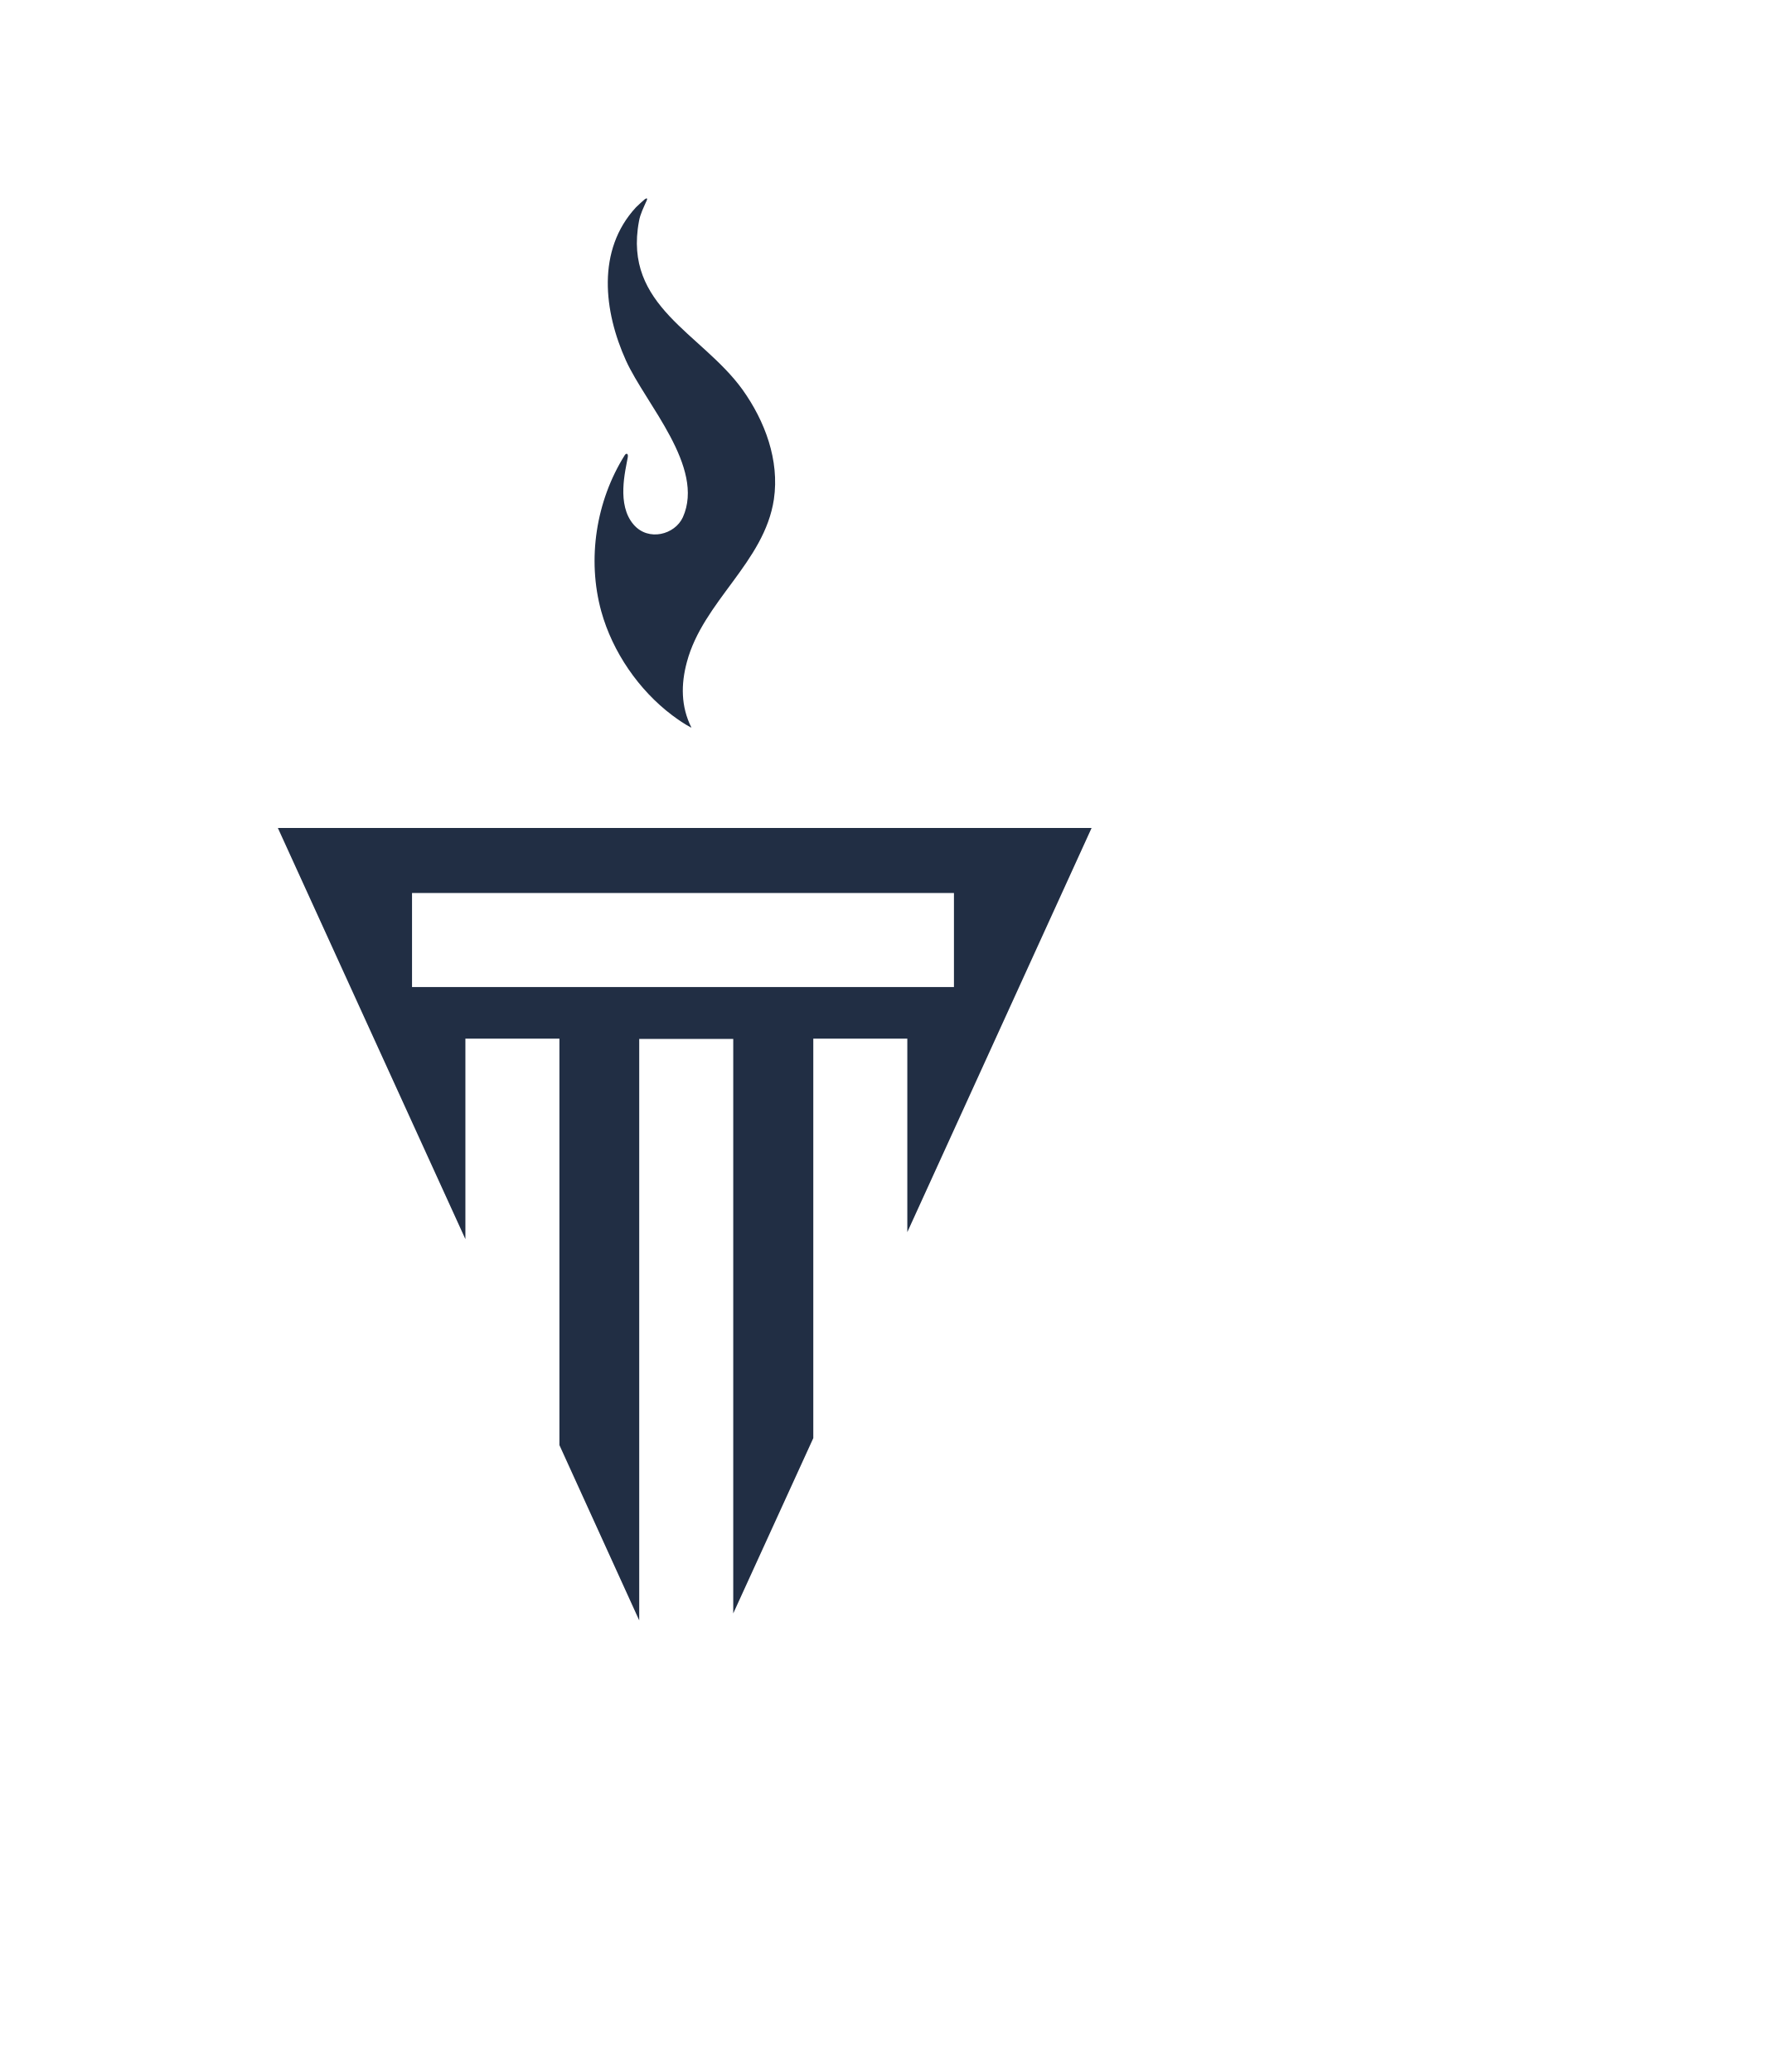
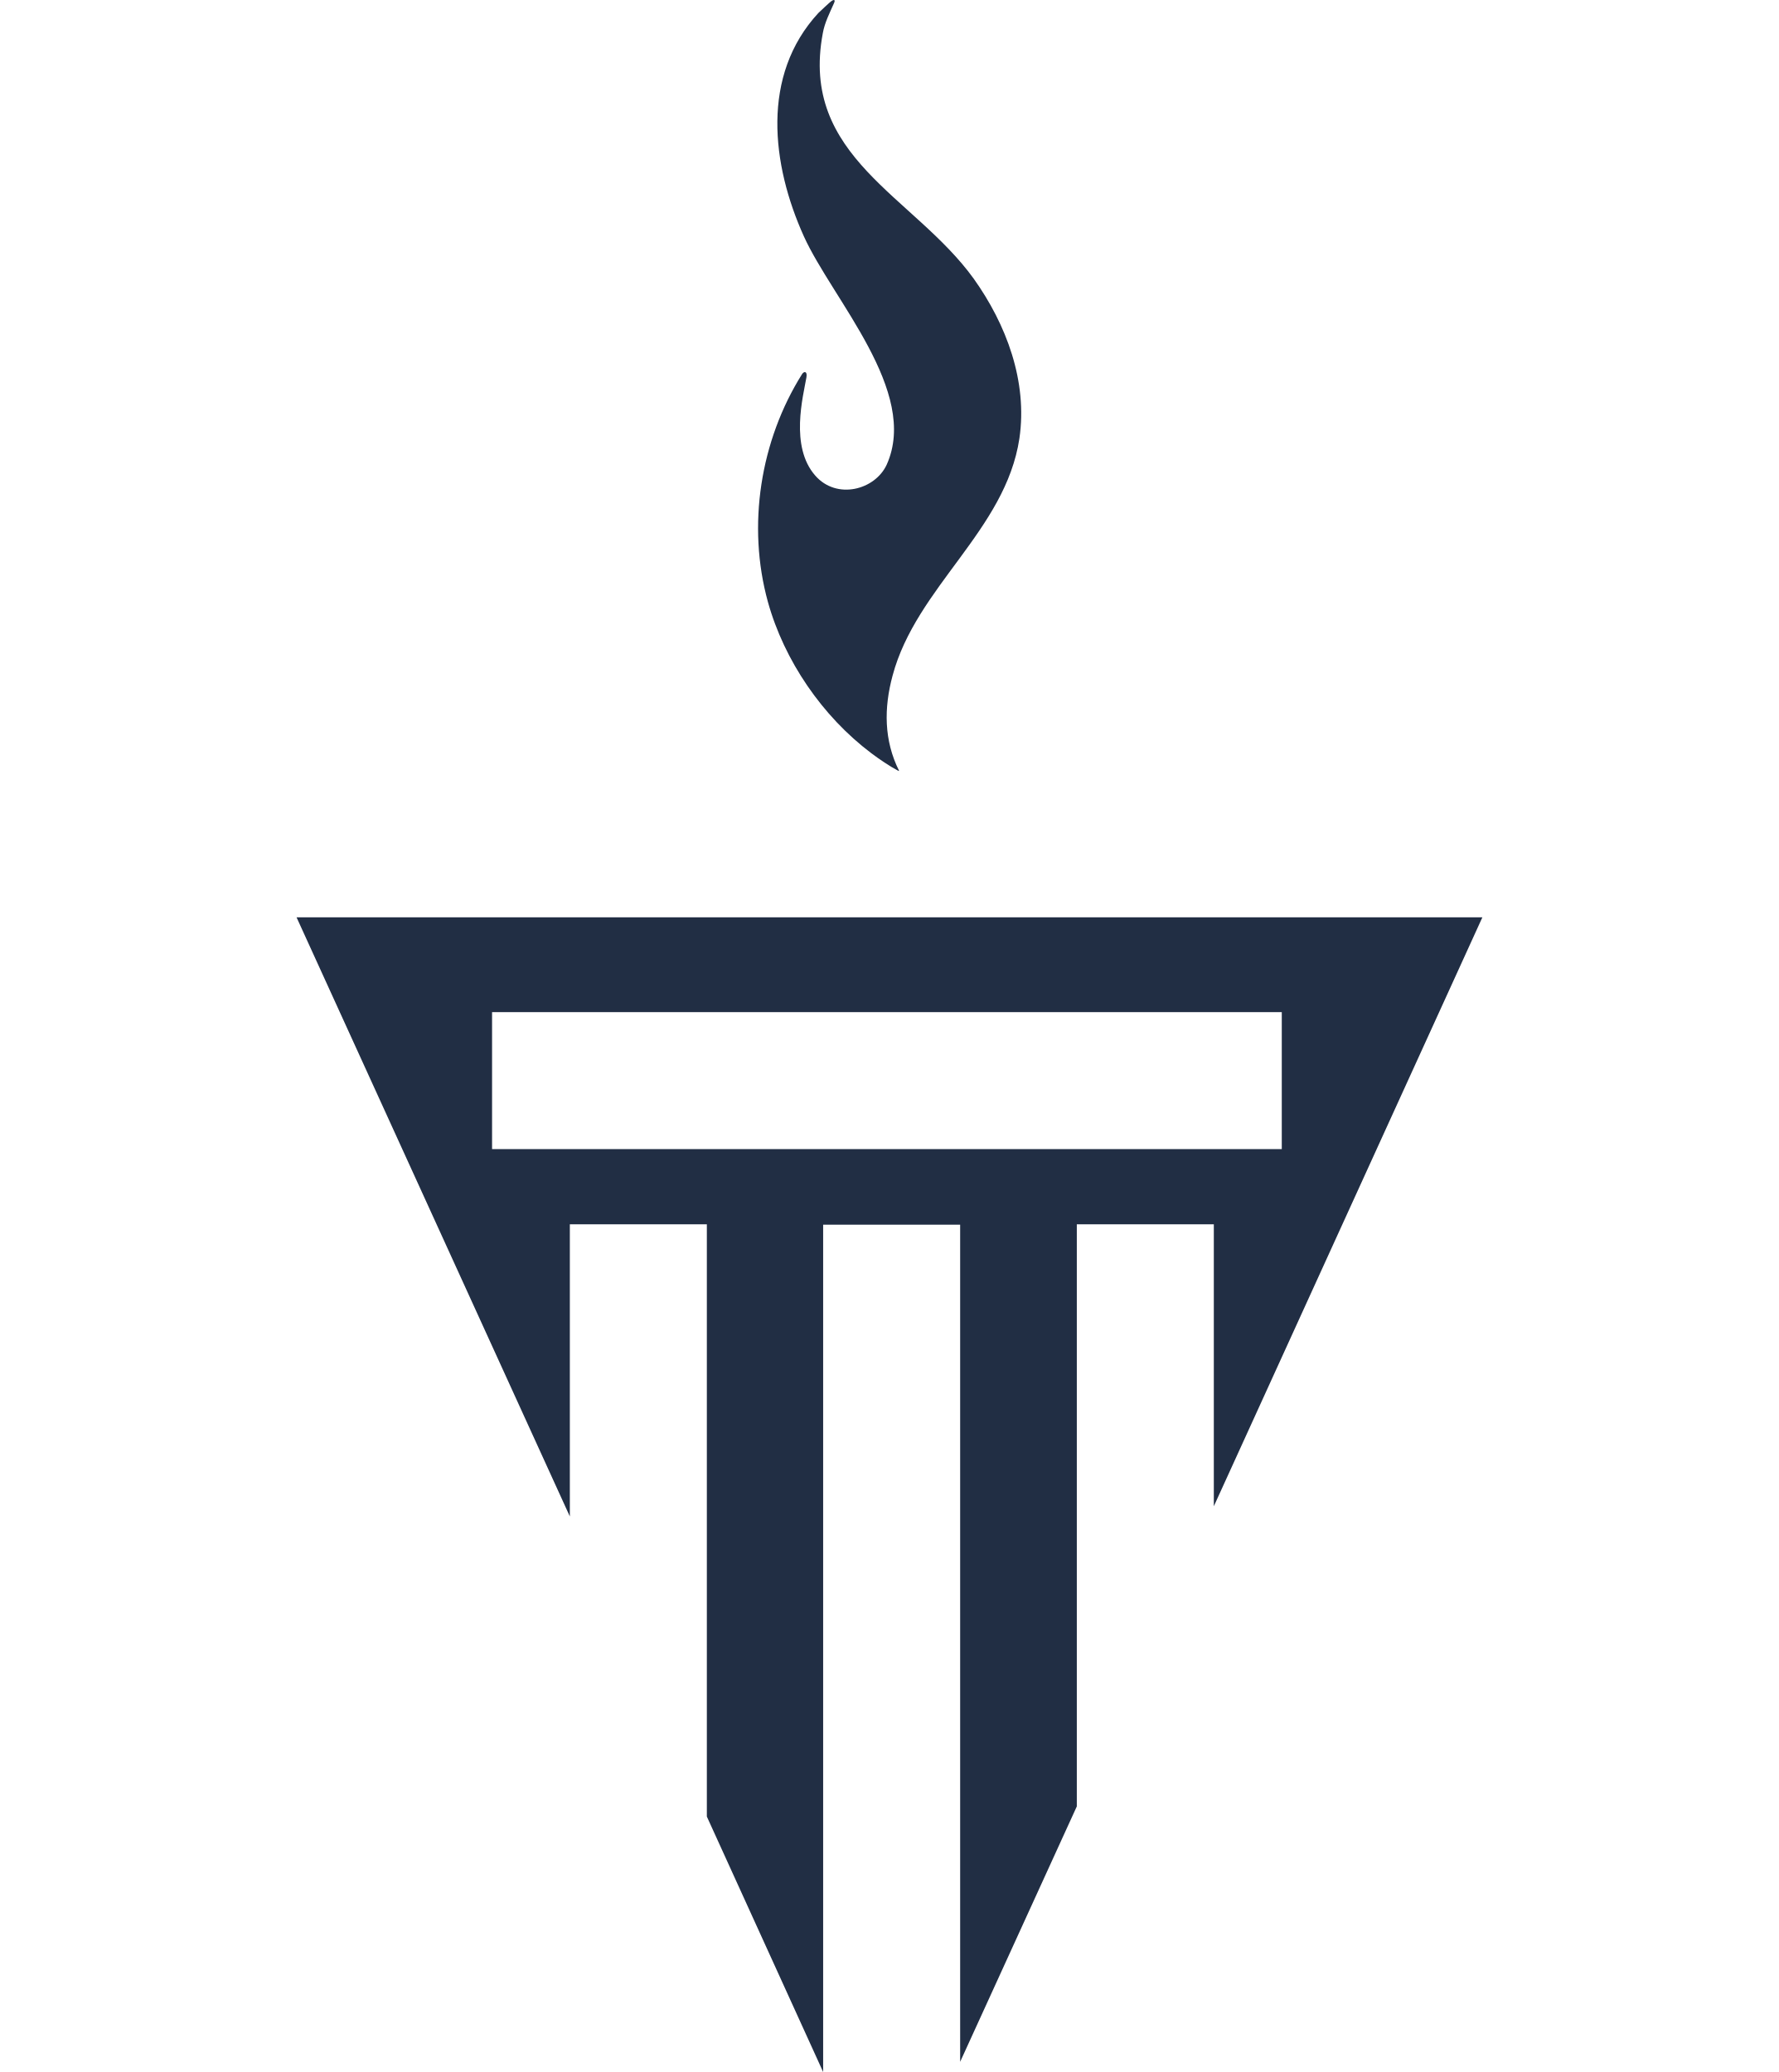
- <svg xmlns="http://www.w3.org/2000/svg" width="700" height="816" viewBox=" -221 23 0 0 816 816" fill="none">
-   <path d="M183.26 409.045h37.023v160.07l31.425 69.037V409.143h37.022v226.259l31.523-69.036V409.045h37.022v76.205l72.572-159.186H109.412L183.26 488zm-21.015-57.35h213.394v37.022H162.245zm109.791-65.206c-2.553-1.375-5.008-3.044-7.365-4.812-13.159-9.918-23.47-24.943-27.889-40.852-5.696-20.623-2.063-43.602 9.231-61.573.491-.786 1.473-.884 1.178.884-.884 5.106-4.517 18.658 2.357 26.514 5.794 6.678 16.203 3.928 19.346-2.946 8.838-19.738-14.632-44.584-22.39-61.671-8.74-19.346-11.686-43.504 3.928-60.394.393-.393 3.24-3.045 3.437-3.143.785-.59 1.276-.491.687.687-1.08 2.455-2.455 5.107-2.946 7.955-6.285 33.487 24.649 43.995 40.754 66.287 8.838 12.373 14.632 27.791 12.374 43.209-3.732 24.845-27.89 40.164-34.273 64.126-2.357 8.74-2.357 17.48 1.768 25.729z" fill="#212E44" />
+ <svg xmlns="http://www.w3.org/2000/svg" width="400" height="466" viewBox="62.521 44.652 183.105 320.007" fill="none" version="1.1">
+   <path d="M104.72 233.74h21.156v91.469l17.957 39.45V233.796h21.155v129.291l18.013 -39.449V233.74h21.155v43.546l41.47 -90.963H62.521L104.72 278.857zm-12.009 -32.771h121.939v21.155H92.711zm62.738 -37.261c-1.459 -0.786 -2.862 -1.739 -4.209 -2.75 -7.519 -5.667 -13.411 -14.253 -15.937 -23.344 -3.255 -11.785 -1.179 -24.915 5.275 -35.185 0.281 -0.449 0.842 -0.505 0.673 0.505 -0.505 2.918 -2.581 10.662 1.347 15.151 3.311 3.816 9.259 2.245 11.055 -1.683 5.05 -11.279 -8.361 -25.477 -12.794 -35.241 -4.994 -11.055 -6.678 -24.859 2.245 -34.511 0.225 -0.225 1.851 -1.74 1.964 -1.796 0.449 -0.337 0.729 -0.281 0.393 0.393 -0.617 1.403 -1.403 2.918 -1.683 4.546 -3.591 19.135 14.085 25.14 23.288 37.878 5.05 7.07 8.361 15.881 7.071 24.691 -2.133 14.197 -15.937 22.951 -19.585 36.643 -1.347 4.994 -1.347 9.989 1.01 14.702z" fill="#212E44" />
</svg>
